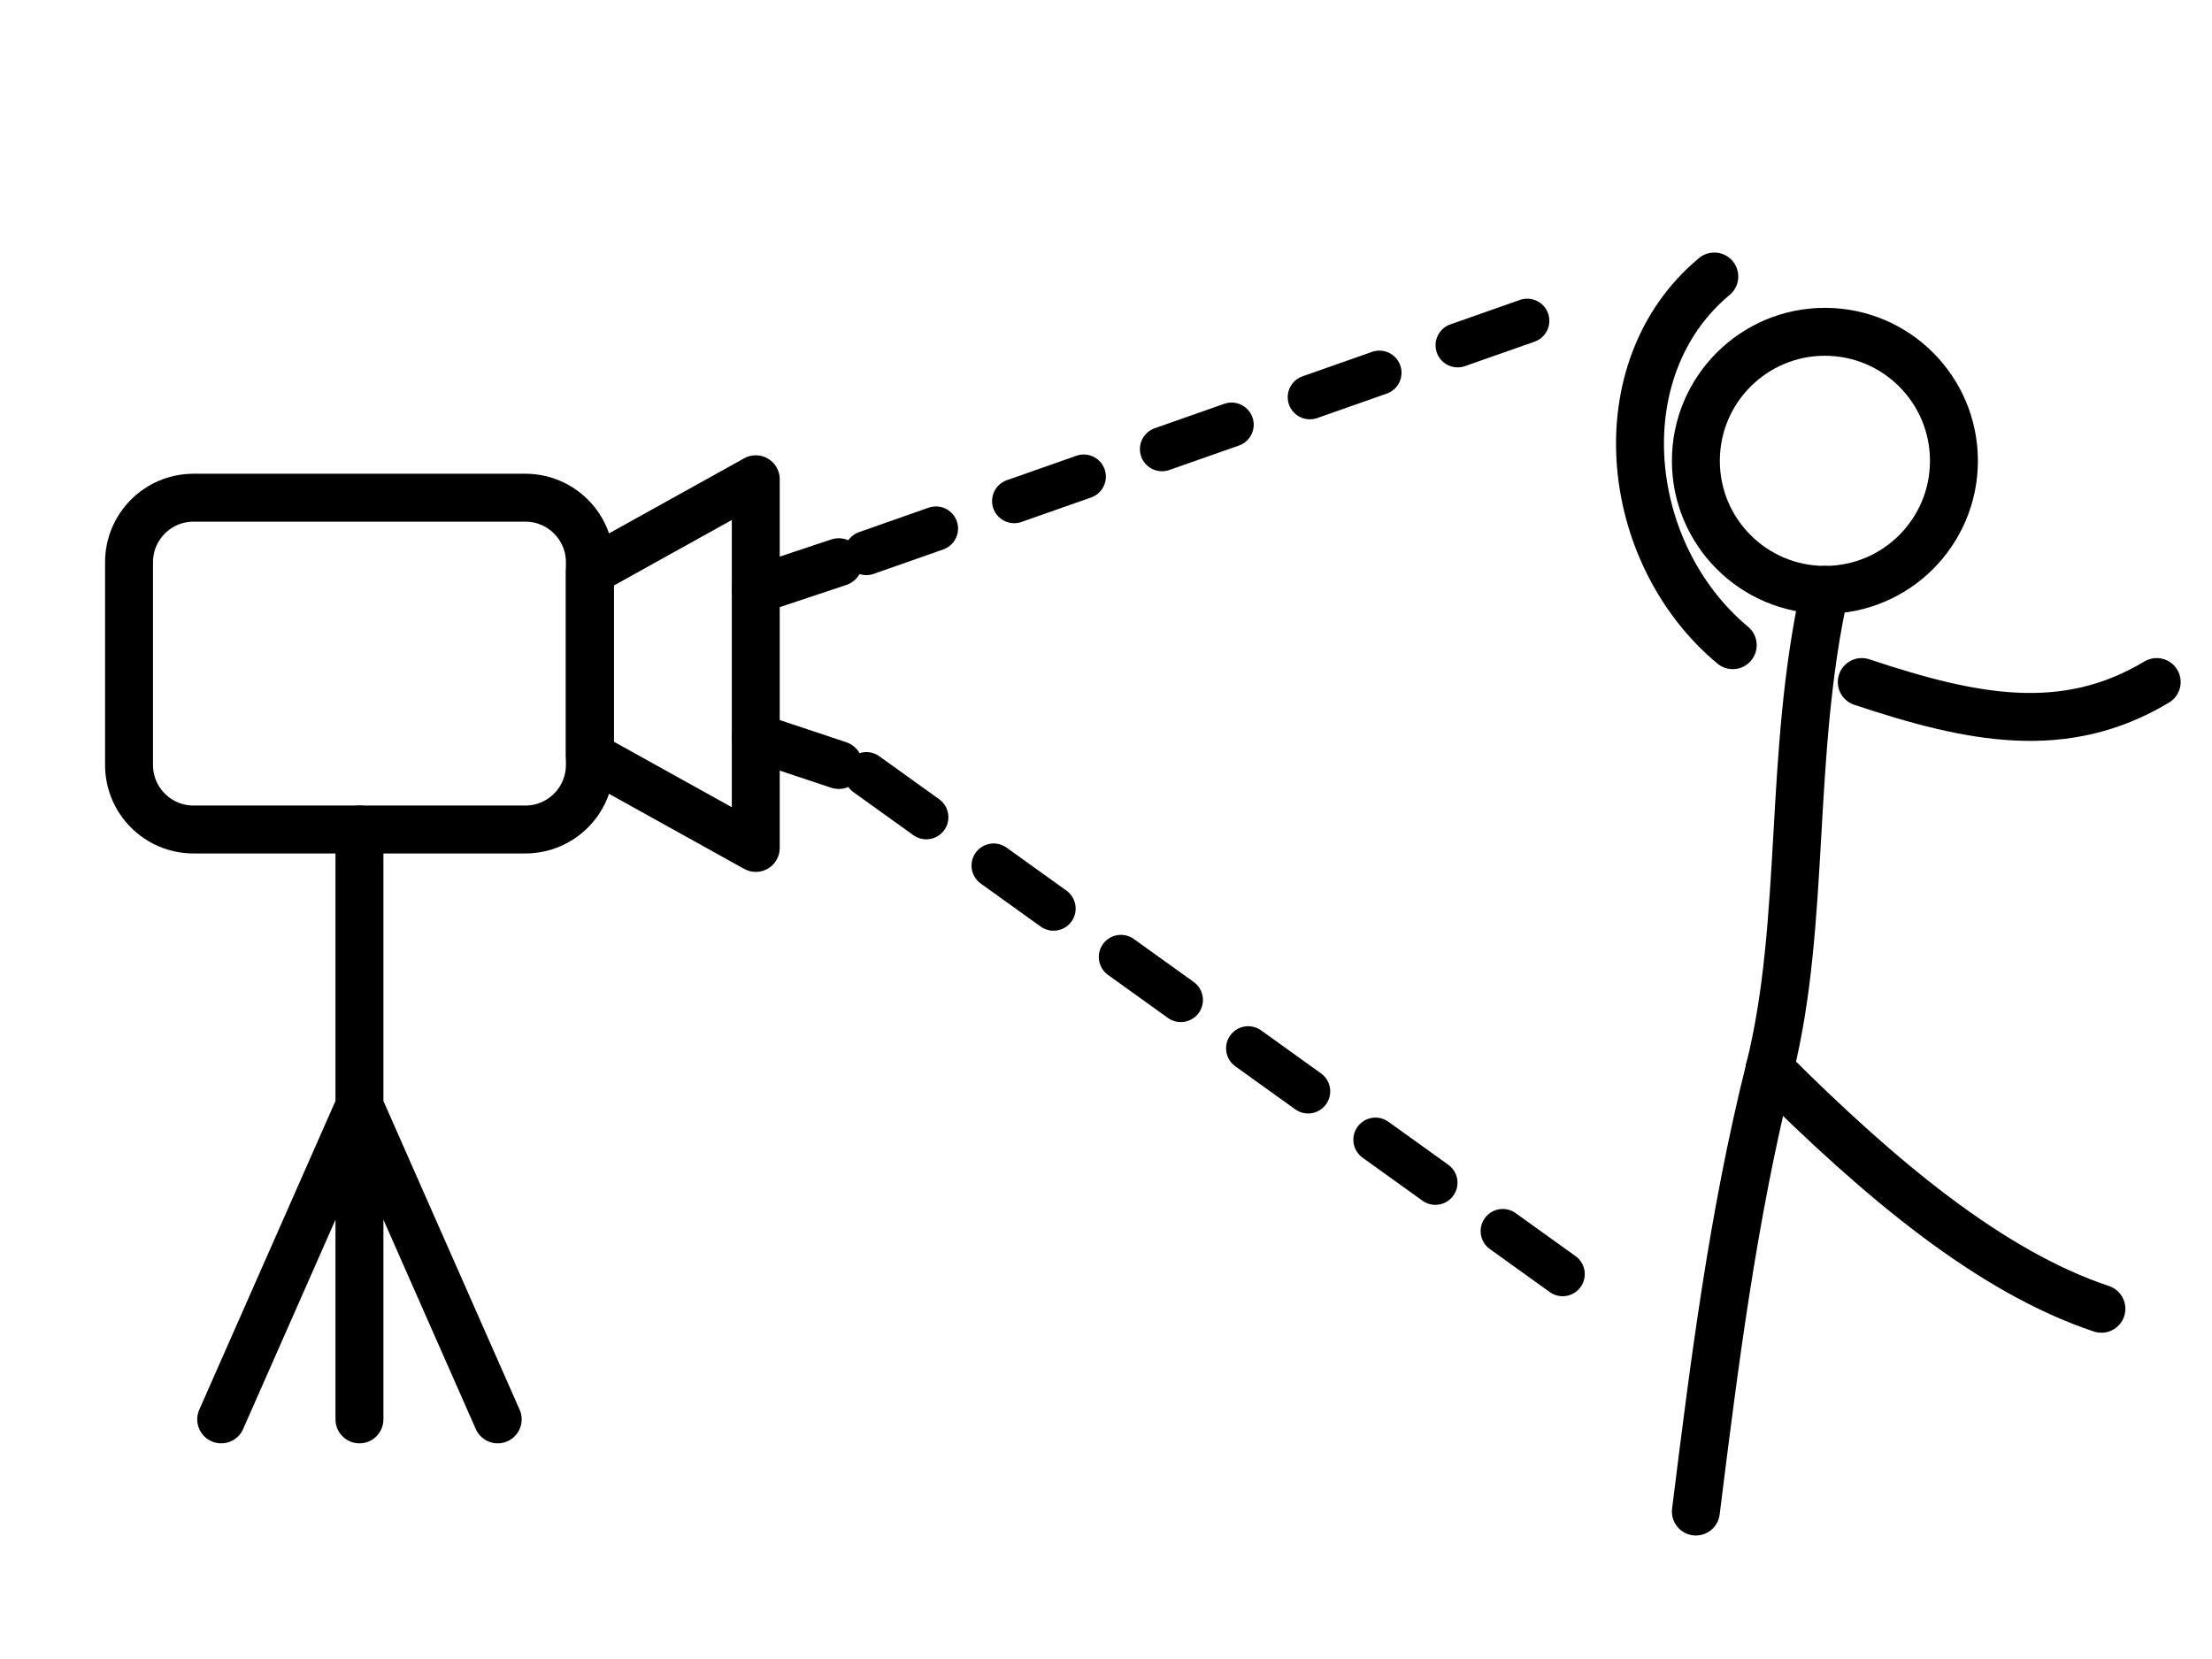
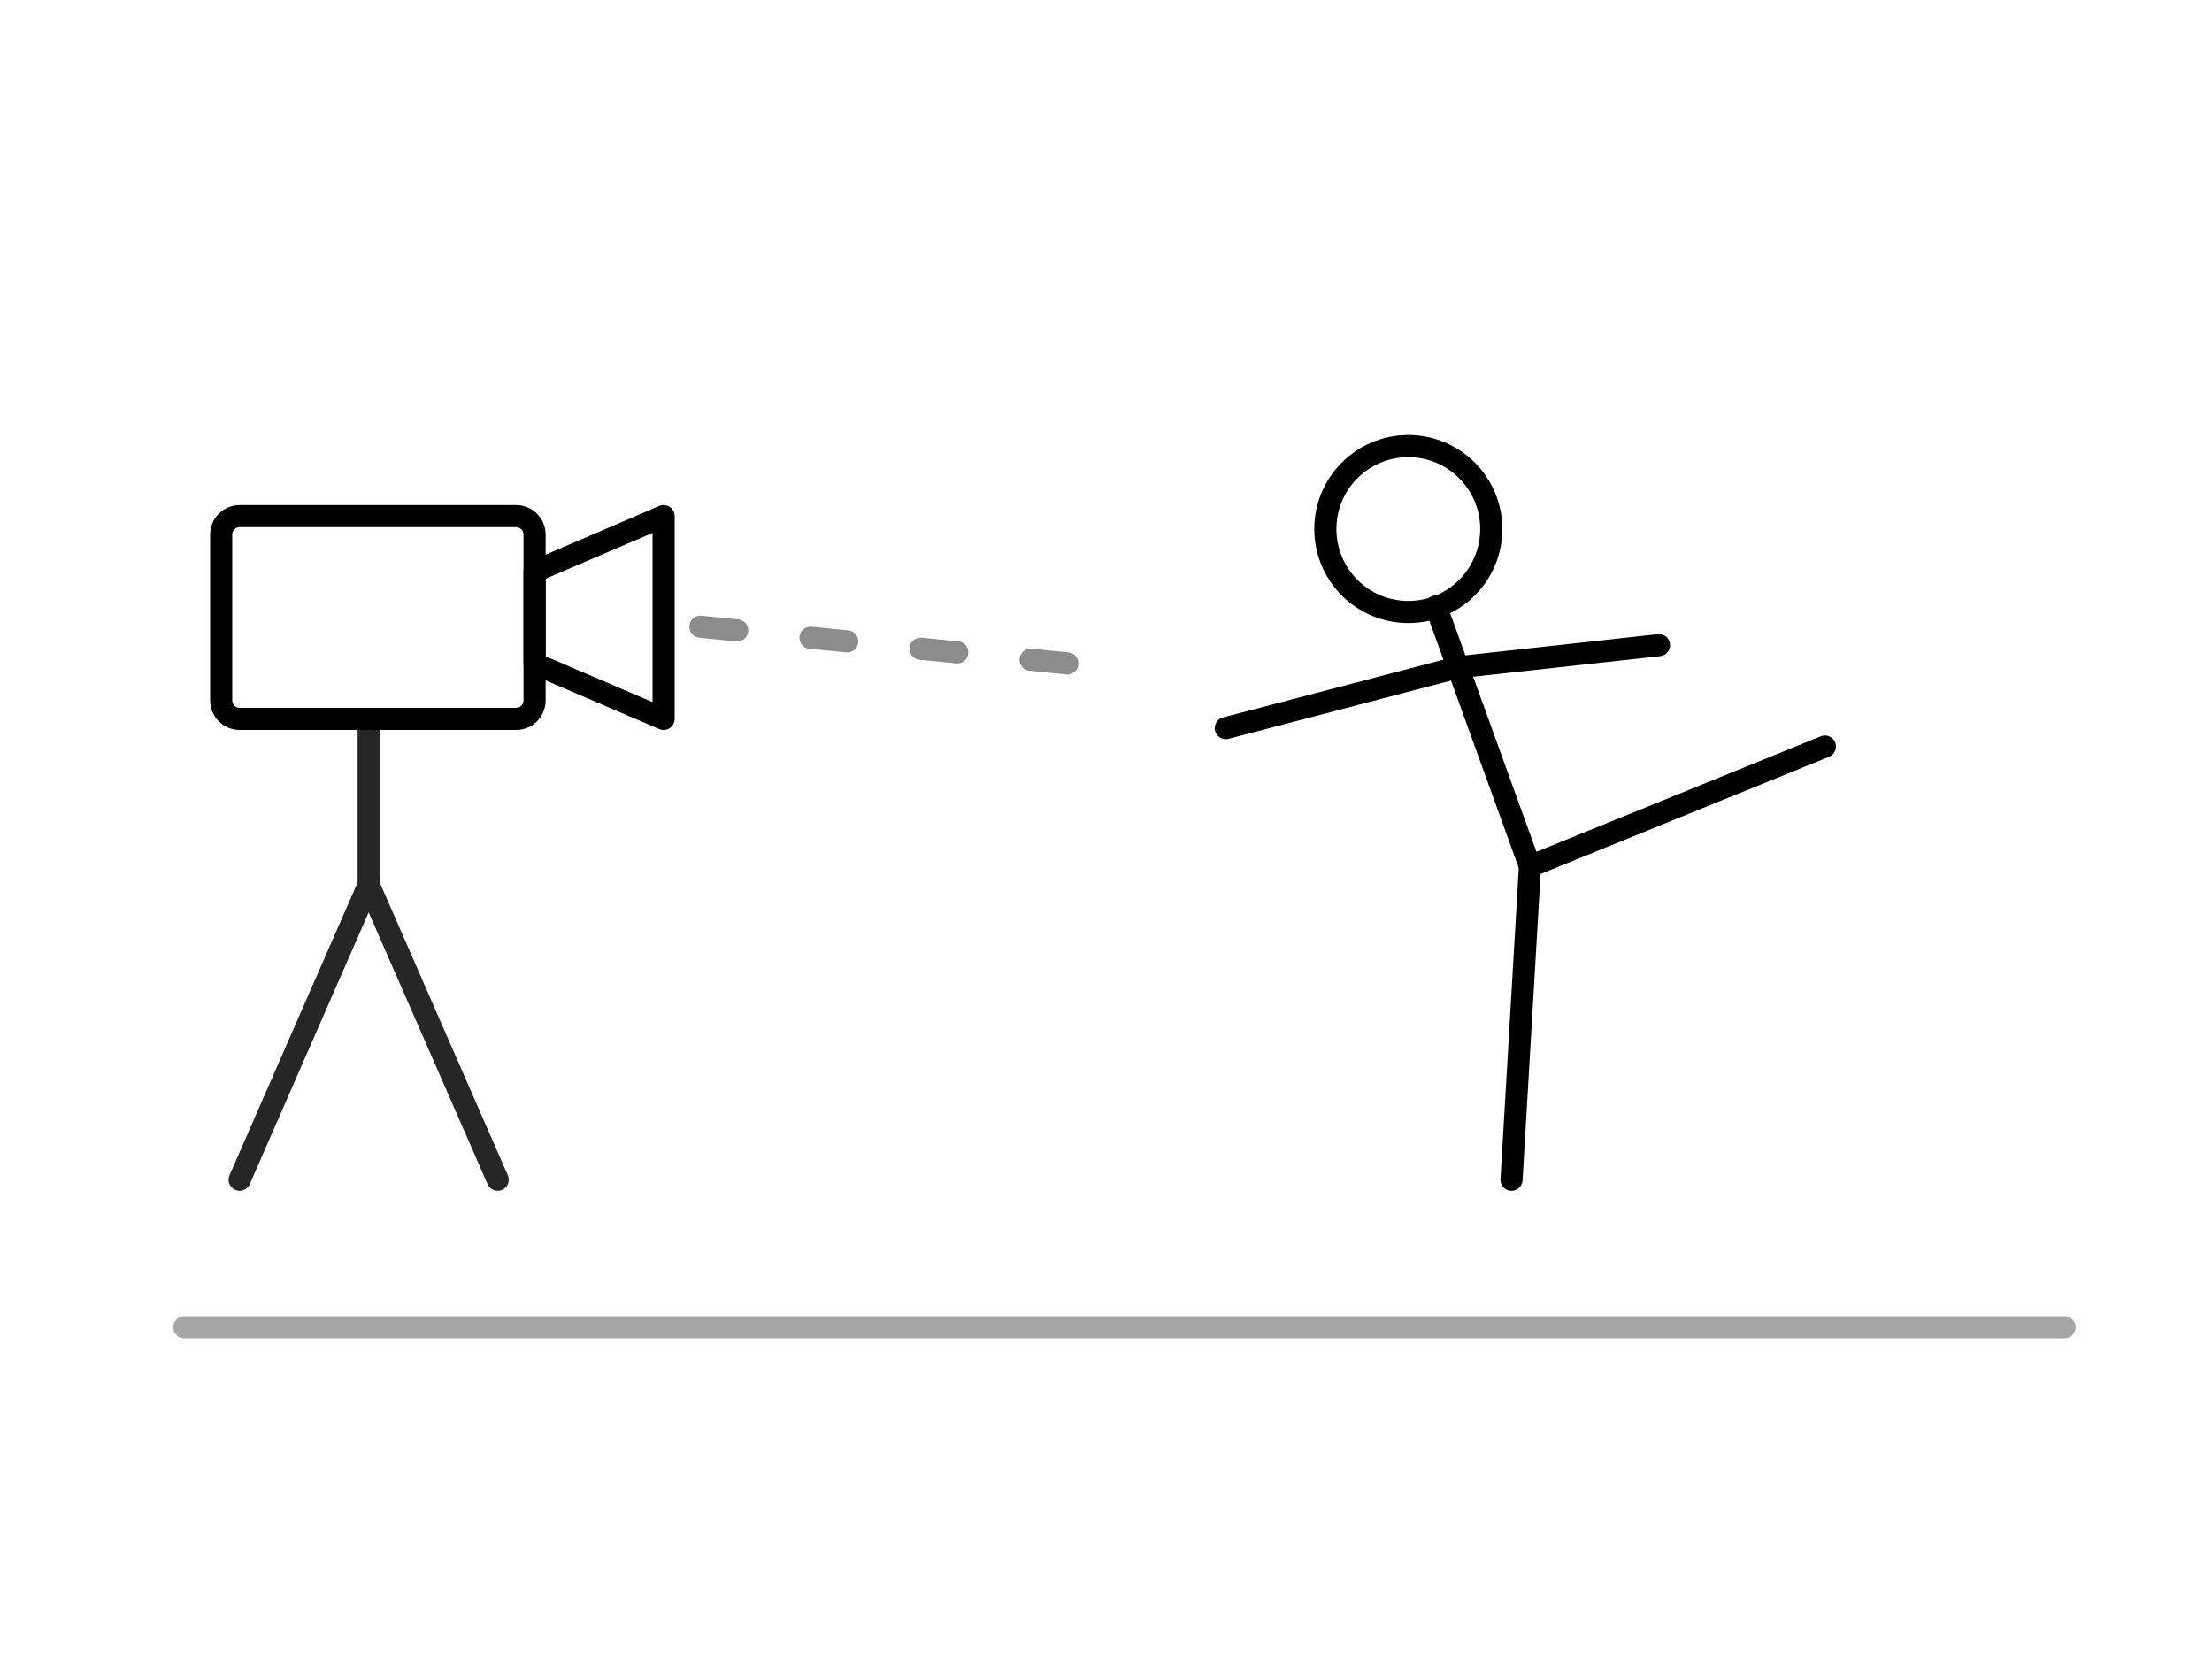
- <svg xmlns="http://www.w3.org/2000/svg" viewBox="0 0 120 90" role="img" aria-label="A camera on a tripod recording a dancer">
-   <g fill="none" stroke="currentColor" stroke-width="2.6" stroke-linecap="round" stroke-linejoin="round">
-     <rect x="7" y="27" width="25" height="18" rx="3.5" />
-     <path d="M32 31 L41 26 V46 L32 41 Z" />
-     <path d="M41 32 l4.5 -1.5 M41 40 l4.5 1.5" />
-     <path d="M19.5 45 V60 M19.5 60 L12 77 M19.5 60 L27 77 M19.5 60 V77" />
-     <path d="M47 30 L84 17" stroke-dasharray="4 4.5" stroke-width="2.4" />
-     <path d="M47 42 L86 70" stroke-dasharray="4 4.5" stroke-width="2.4" />
-     <circle cx="99" cy="25" r="7" />
-     <path d="M99 32 C97 41, 98 50, 96 58" />
-     <path d="M94 35 C88 30, 87 20, 93 15" />
-     <path d="M101 37 C107 39, 112 40, 117 37" />
-     <path d="M96 58 C94 66, 93 74, 92 82" />
-     <path d="M96 58 C102 64, 108 69, 114 71" />
+ <svg xmlns="http://www.w3.org/2000/svg" viewBox="0 0 120 90" role="img" aria-label="A camera recording a dancer in arabesque">
+   <g fill="none" stroke="currentColor" stroke-width="1.2" stroke-linecap="round" stroke-linejoin="round">
+     <path d="M10 72 H112" opacity=".35" />
+     <rect x="12" y="28" width="17" height="11" rx="1" />
+     <path d="M29 31 l7-3 v11 l-7-3z" />
+     <path d="M20 39 v9 M20 48 l-7 16 M20 48 l7 16" opacity=".85" />
+     <g>
+       <circle cx="76.4" cy="28.7" r="4.5" />
+       <path d="M77.9 32.9 L83 47" />
+       <path d="M79.1 36.2 L66.5 39.5 M79.1 36.2 L90 35" />
+       <path d="M83 47 L82 64 M83 47 L99 40.5" />
+     </g>
+     <path d="M38 34 L58 36" stroke-dasharray="2 4" opacity=".45" />
  </g>
</svg>
